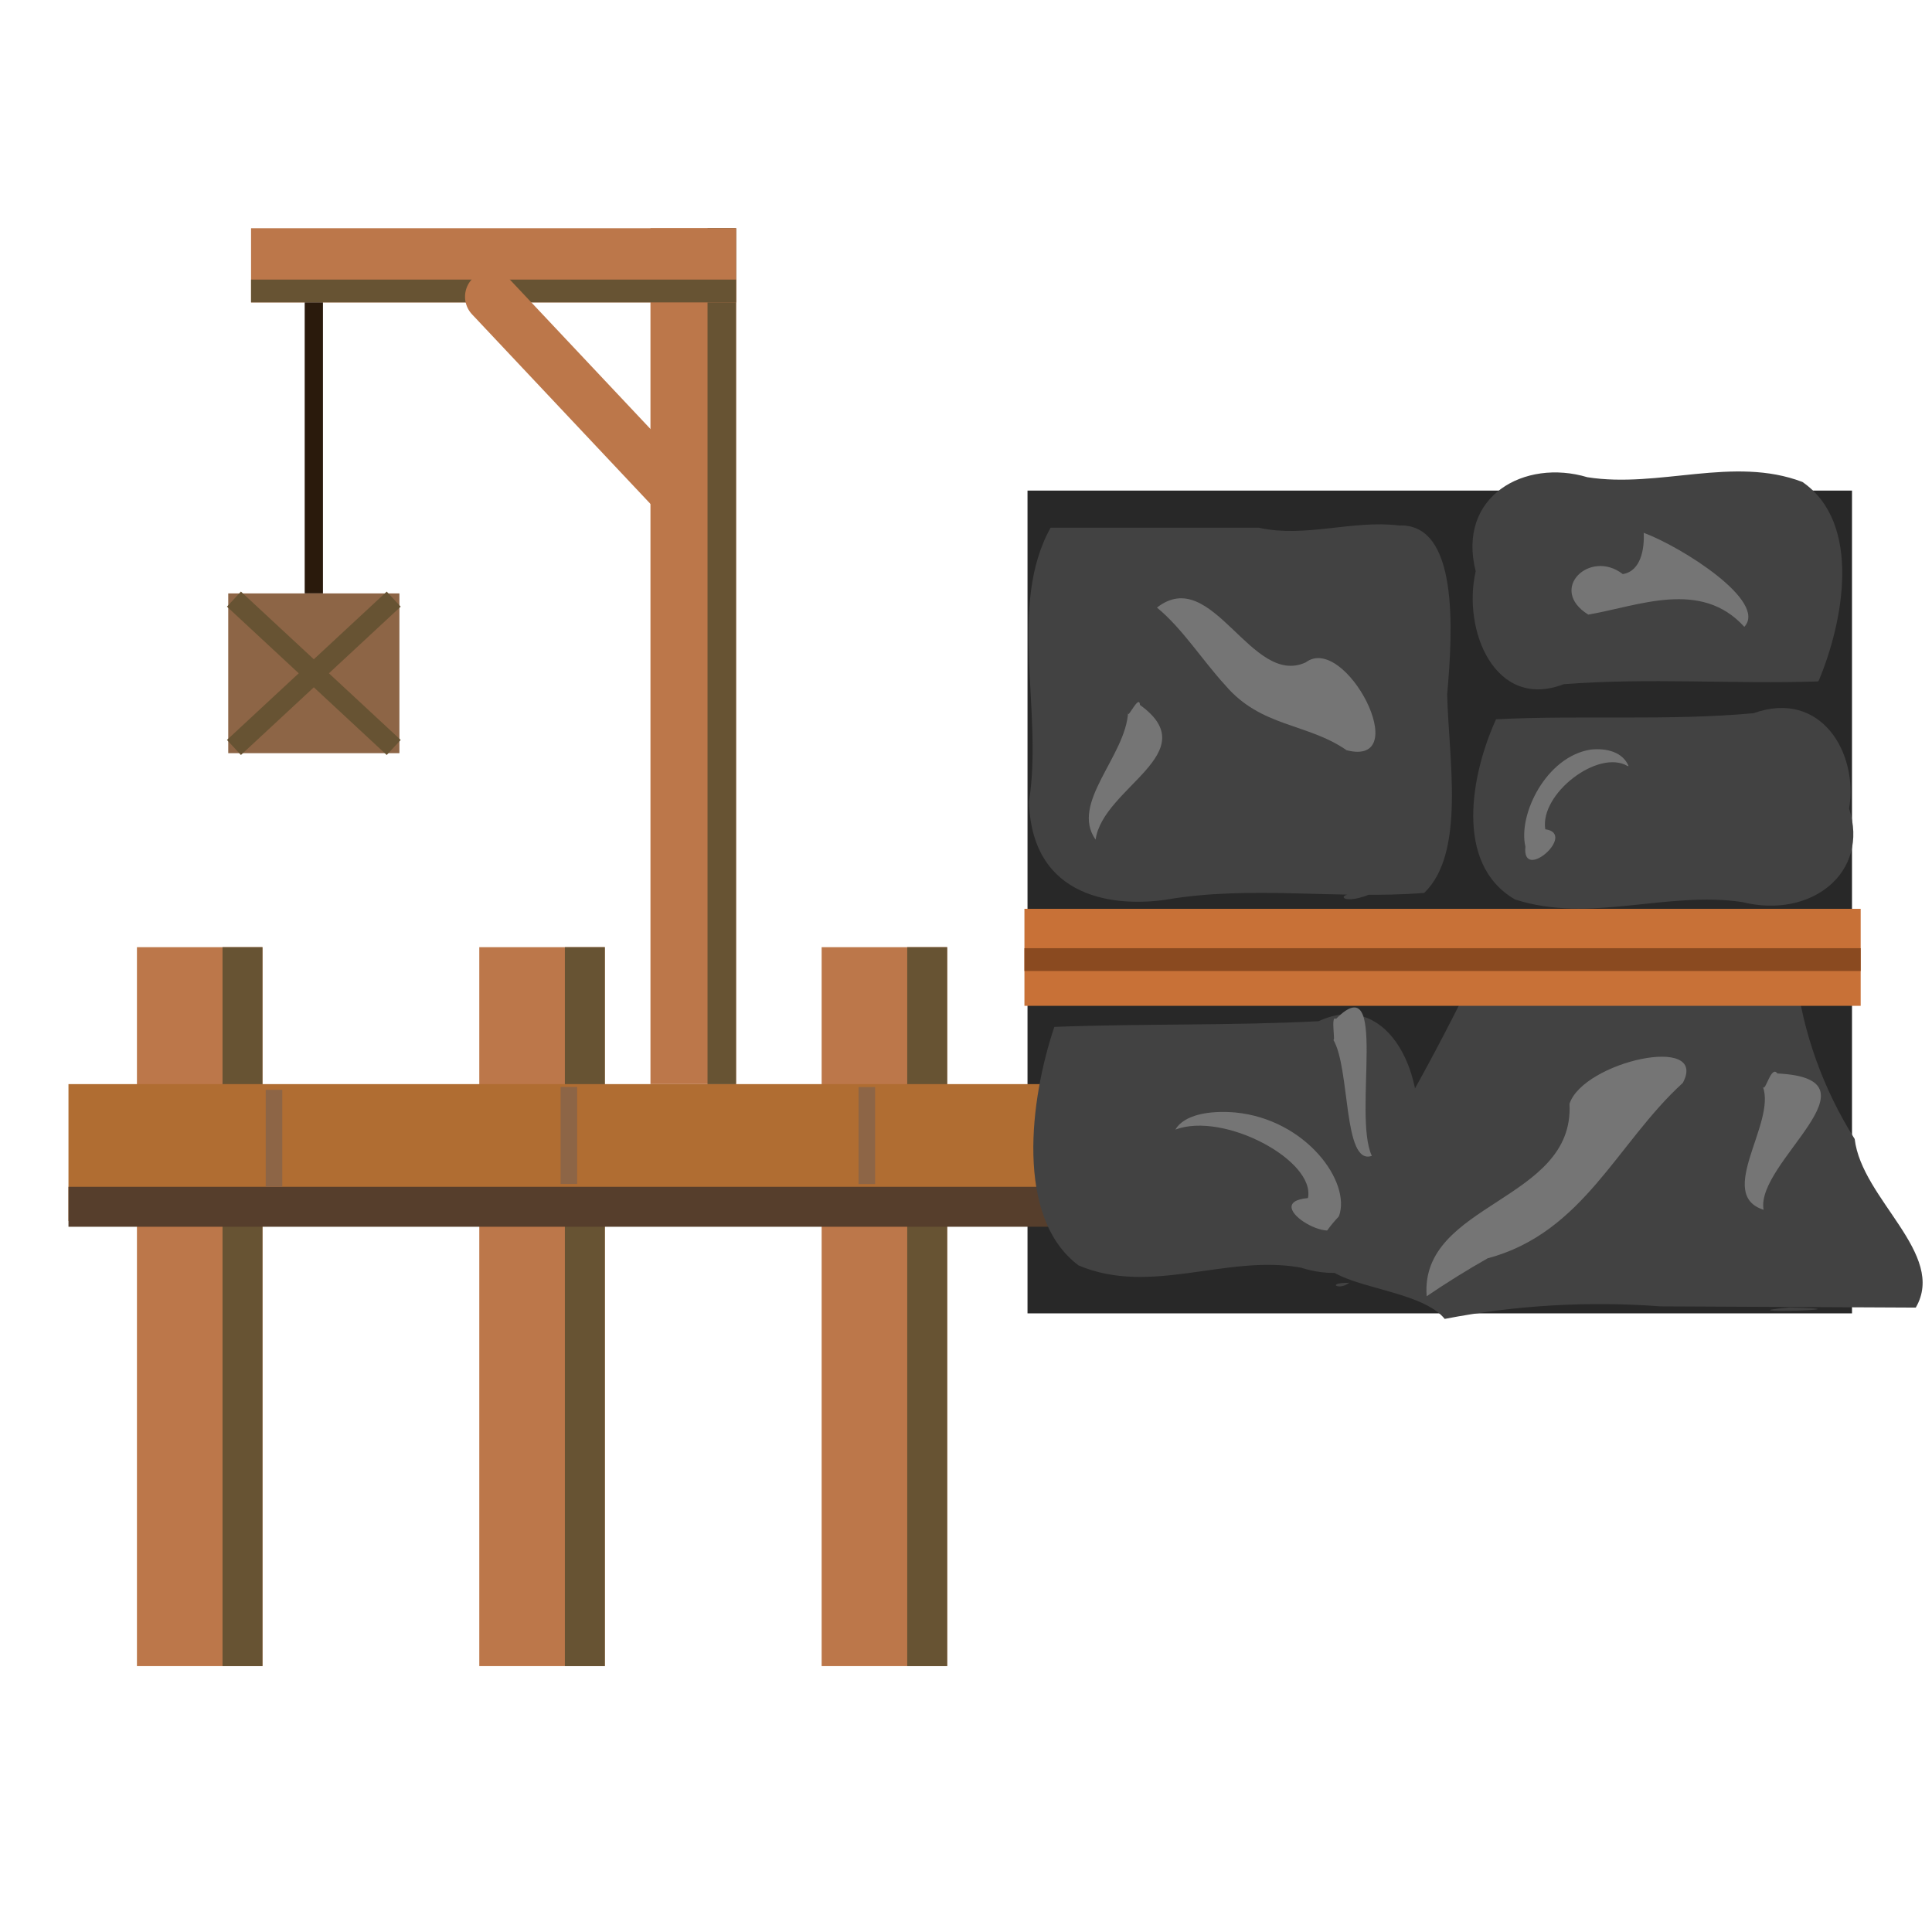
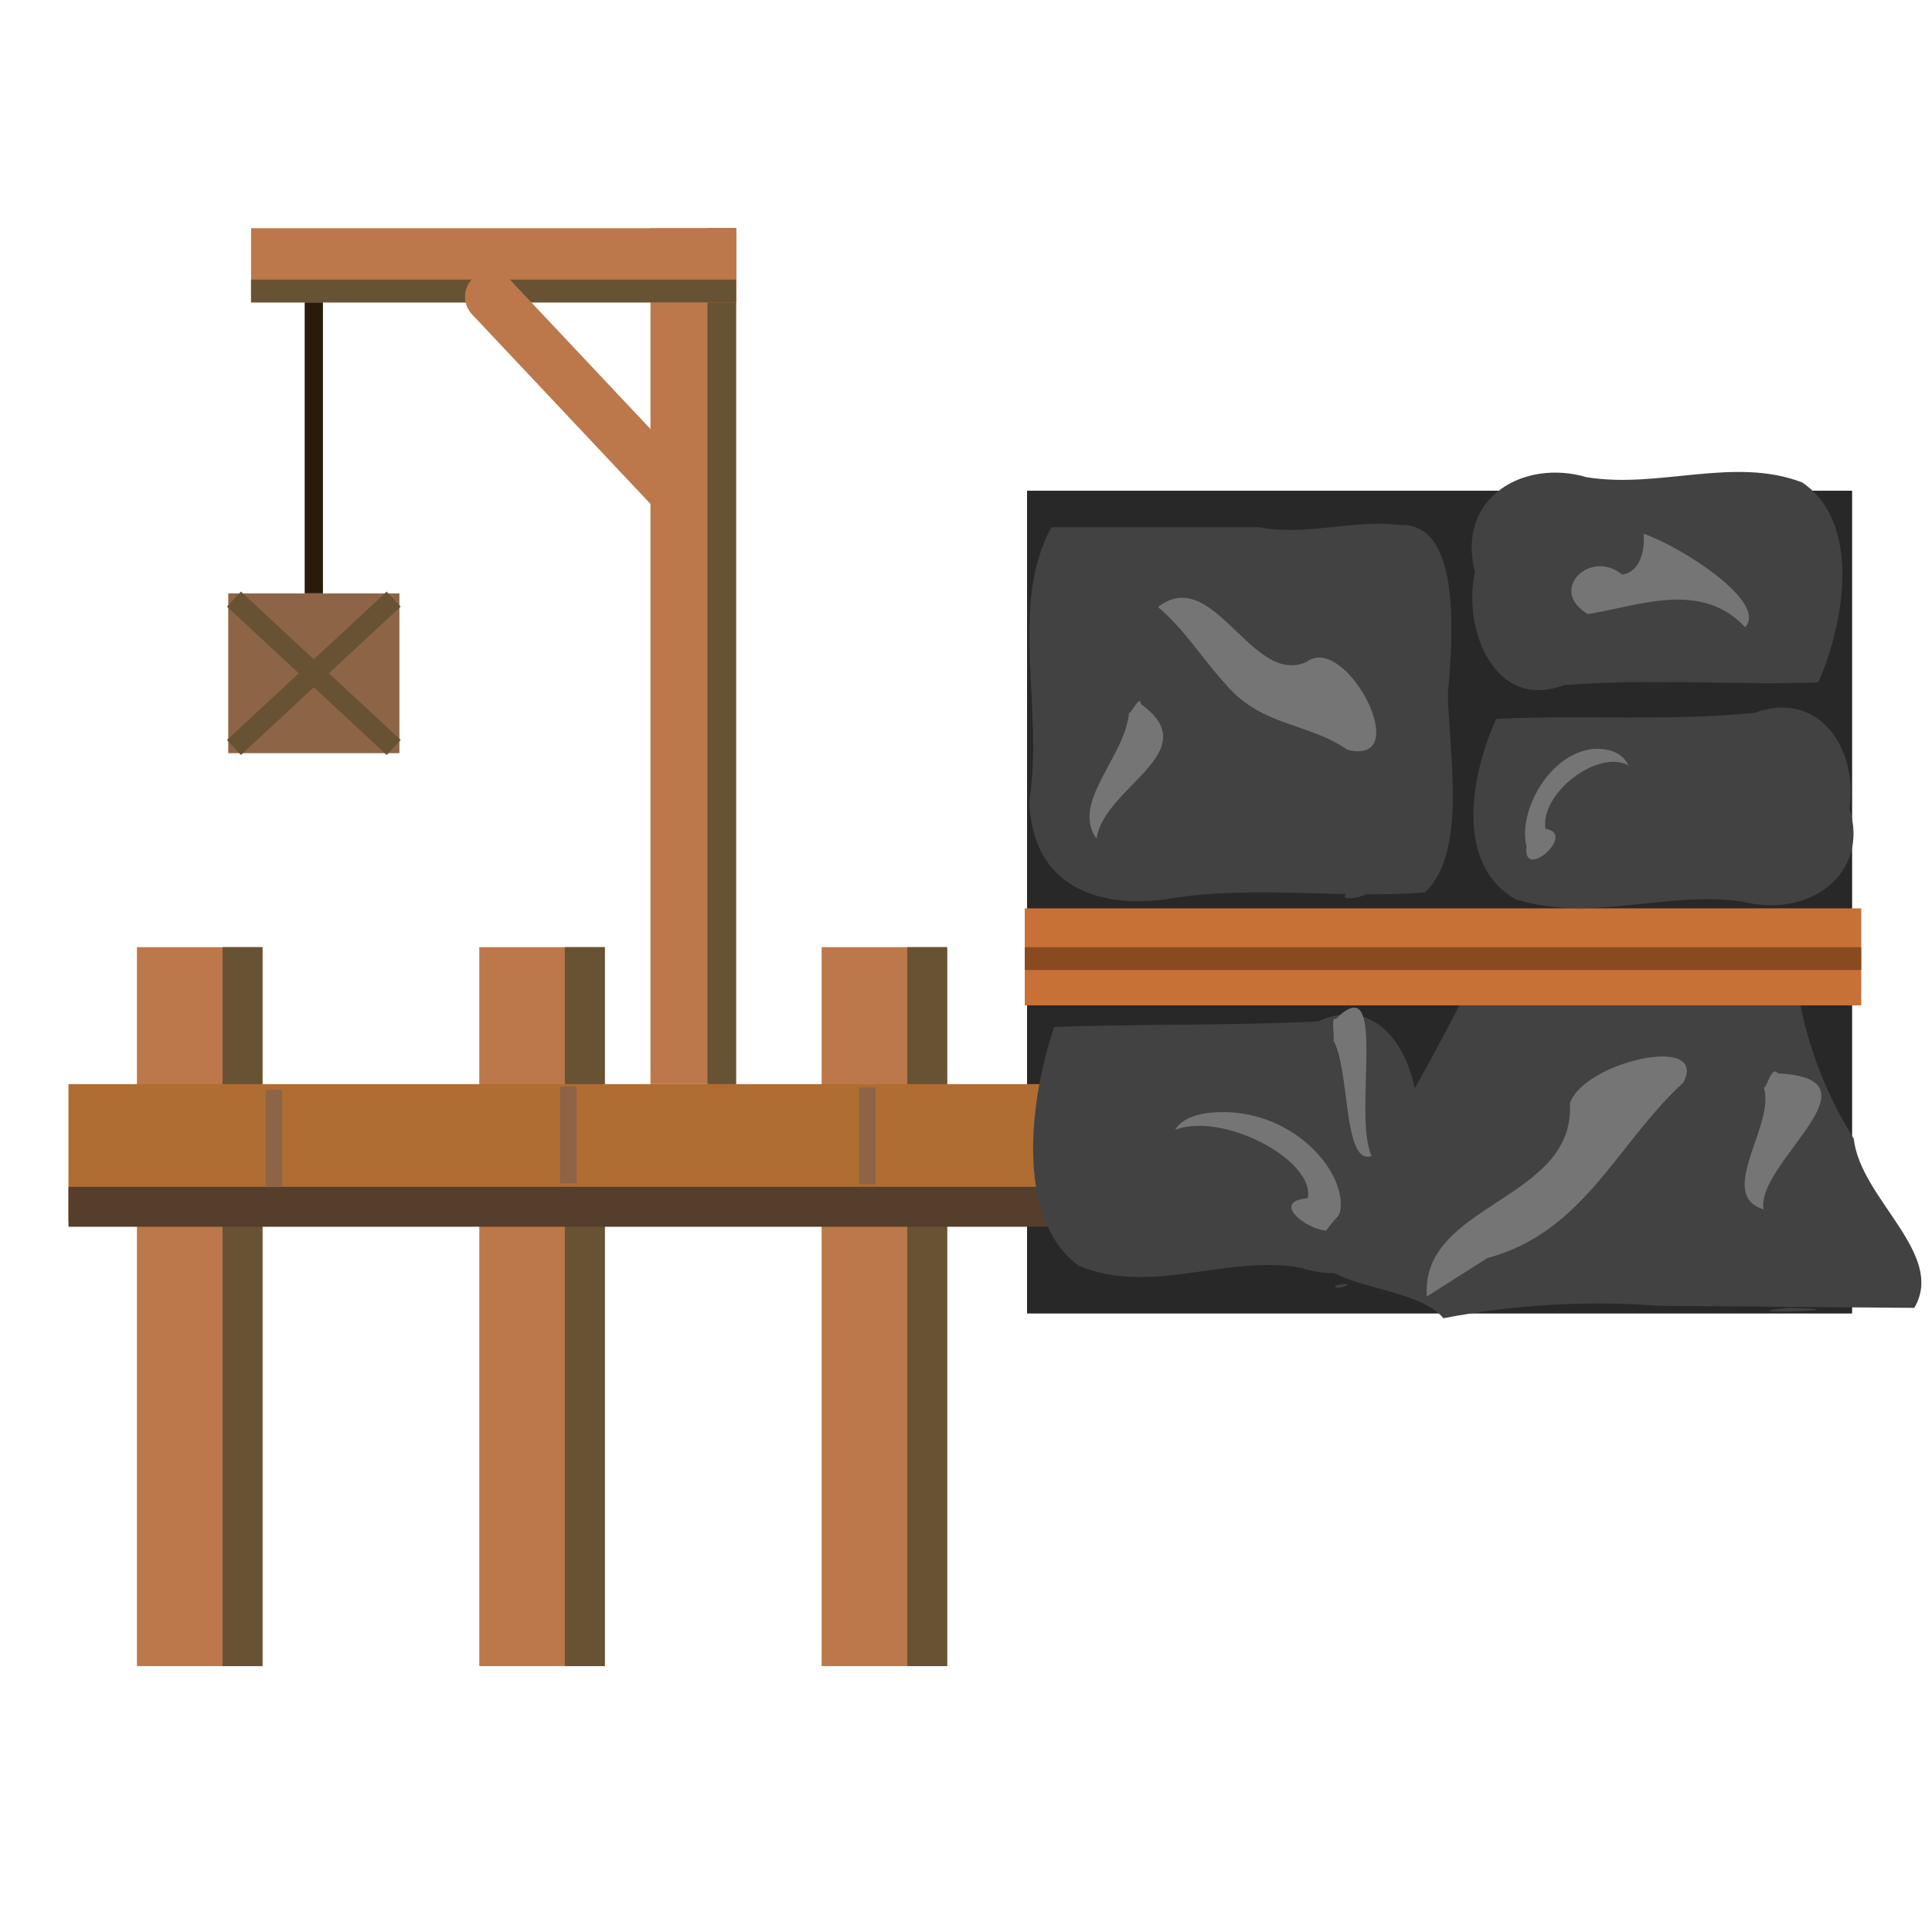
- <svg xmlns="http://www.w3.org/2000/svg" width="64" height="64" viewBox="0 0 16.93 16.93" version="1.1" id="harbour">
-   <rect style="opacity:1;fill:#282828;fill-opacity:1;stroke:none;stroke-width:0.793;stroke-miterlimit:4;stroke-dasharray:none;stroke-opacity:1" id="rect969" width="7.225" height="7.21" x="9.004" y="4.299" />
-   <defs id="defs79" />
-   <path style="fill:#bc774a;stroke:none" d="M 1.2,8.3 h 1.1 v 6.3 h -1.10 Z" id="path2" />
-   <path style="fill:#675333;stroke:none" d="M 1.95,8.3 h 0.35 v 6.3 h -0.35 Z" id="path4" />
-   <path style="fill:#bc774a;stroke:none" d="M 4.2,8.3 h 1.1 v 6.3 h -1.10 Z" id="path6" />
-   <path style="fill:#675333;stroke:none" d="M 4.95,8.3 h 0.35 v 6.3 h -0.35 Z" id="path8" />
-   <path style="fill:#bc774a;stroke:none" d="M 7.2,8.3 h 1.1 v 6.3 h -1.10 Z" id="path10" />
-   <path style="fill:#675333;stroke:none" d="M 7.95,8.3 h 0.35 v 6.3 h -0.35 Z" id="path12" />
-   <path style="fill:#b06d32;stroke:none;fill-opacity:1" d="M 0.6,9.5 h 9.2 v 1.2 h -9.20 Z" id="path14" />
-   <path style="fill:#563e2c;stroke:none;fill-opacity:1" d="M 0.6,10.4 h 9.2 v 0.35 h -9.20 Z" id="path16" />
-   <path style="fill:none;stroke:#8d6546;stroke-width:0.145" d="M 2.401,9.55 V 10.4" id="path18" />
-   <path style="fill:none;stroke:#8d6546;stroke-width:0.145" d="m 4.985,9.525 v 0.85" id="path20" />
-   <path style="fill:none;stroke:#8d6546;stroke-width:0.145" d="M 7.596,9.526 V 10.376" id="path22" />
-   <path style="fill:#bc774a;stroke:none" d="M 5.7,2.0 h 0.75 v 7.5 h -0.75 Z" id="path24" />
-   <path style="fill:#675333;stroke:none" d="M 6.2,2.0 h 0.25 v 7.5 h -0.25 Z" id="path26" />
-   <path style="fill:#bc774a;stroke:none" d="M 2.2,2.0 h 4.25 v 0.65 h -4.25 Z" id="path28" />
-   <path style="fill:#675333;stroke:none" d="M 2.2,2.45 h 4.25 v 0.2 h -4.25 Z" id="path30" />
-   <path style="fill:none;stroke:#bc774a;stroke-width:0.45;stroke-linecap:round" d="M 5.9,4.3 L 4.3,2.6" id="path32" />
-   <path style="fill:none;stroke:#2a1a0c;stroke-width:0.16" d="M 2.75,2.65 V 5.2" id="path34" />
-   <path style="fill:#8d6546;stroke:none" d="M 2.0,5.2 h 1.5 v 1.4 h -1.50 Z" id="path36" />
-   <path style="fill:none;stroke:#675333;stroke-width:0.18" d="M 2.05,5.25 L 3.45,6.55 M 3.45,5.25 L 2.05,6.55" id="path38" />
-   <g transform="matrix(0.8482492,0,0,1,6.931809,-0.1513626)" id="g1006">
-     <path id="path16-5" transform="translate(0,-280.07)" style="opacity:1;fill:#424242;fill-opacity:1;stroke:none;stroke-width:0.221;stroke-miterlimit:4;stroke-dasharray:none;stroke-opacity:1" d="m 2.72,289.22 c -0.25,0.63 -0.41,1.67 0.25,2.09 0.75,0.27 1.53,-0.1 2.3,0.02 0.76,0.21 1.47,-0.32 1.2,-1.13 0.08,-0.62 -0.33,-1.3 -1.02,-1.03 -0.9,0.04 -1.82,0.02 -2.73,0.05 m 3,2.1 c -0.14,-0.05 -0.41,0.06 -0.11,0.02 z" />
-     <path id="path38-9" transform="translate(0,-280.07)" style="fill:#757575;fill-opacity:1;stroke:none;stroke-width:0.209px;stroke-linecap:butt;stroke-linejoin:miter;stroke-opacity:1" d="m 5.6,289.33 c 0.18,0.25 0.1,1.11 0.4,1.02 -0.2,-0.36 0.18,-1.67 -0.37,-1.2 -0.06,-0.04 0,0.22 -0.03,0.18" />
-     <path id="path52" transform="translate(0,-280.07)" style="fill:#757575;fill-opacity:1;stroke:none;stroke-width:0.183px;stroke-linecap:butt;stroke-linejoin:miter;stroke-opacity:1" d="m 3.97,290.12 c 0.5,-0.16 1.45,0.27 1.37,0.6 -0.54,0.04 0.39,0.5 0.32,0.16 0.13,-0.3 -0.34,-0.85 -1.07,-0.91 -0.27,-0.02 -0.53,0.02 -0.62,0.15" />
-   </g>
-   <g id="g947" transform="matrix(0.9642341,0,0,0.9090786,2.078352,6.072127)">
-     <path id="path30-0" style="opacity:1;fill:#424242;fill-opacity:1;stroke:none;stroke-width:0.326;stroke-miterlimit:4;stroke-dasharray:none;stroke-opacity:1" d="M 14.165,2.715 11.255,2.687 Q 10.704,3.892 10.013,5.045 c -0.657,0.734 0.654,0.586 0.961,0.989 a 7,7 0 0 1 1.961,-0.121 l 2.32,0.012 C 15.539,5.408 14.764,4.881 14.7,4.3 A 4,4 0 0 1 14.165,2.715 m -4.059,2.971 c -0.22,-0.002 -0.091,0.079 0,0 m 3.998,0.238 c -0.661,0.064 0.83,0.018 0,0" />
-     <path id="path32-2" style="fill:#757575;fill-opacity:1;stroke:none;stroke-width:0.261px;stroke-linecap:butt;stroke-linejoin:miter;stroke-opacity:1" d="M 10.81,5.815 C 10.746,4.913 12.156,4.902 12.108,3.961 12.234,3.553 13.377,3.284 13.138,3.759 12.541,4.335 12.235,5.204 11.364,5.45 q -0.278,0.167 -0.553,0.365" />
-     <path id="path959" d="m 13.866,3.797 c 0.121,0.35 -0.431,1.038 0.006,1.185 -0.077,-0.455 1.117,-1.263 0.125,-1.314 -0.056,-0.085 -0.109,0.184 -0.131,0.129" style="fill:#757575;fill-opacity:1;stroke:none;stroke-width:0.265px;stroke-linecap:butt;stroke-linejoin:miter;stroke-opacity:1" />
-   </g>
-   <path style="fill:#c87137;stroke:none;stroke-width:0.982" d="m 8.977,7.964 h 7.328 V 8.814 H 8.977 Z" id="path64" />
-   <path style="fill:#8a4a20;stroke:none;stroke-width:0.982" d="m 8.977,8.309 h 7.328 v 0.2 H 8.977 Z" id="path66" />
-   <g id="g942" transform="matrix(0.6480516,0,0,1,-3.307859,-4.791443)">
-     <path id="path4-3" style="opacity:1;fill:#424242;fill-opacity:1;stroke:none;stroke-width:0.326;stroke-miterlimit:4;stroke-dasharray:none;stroke-opacity:1" d="m 19.31,9.416 c -0.583,0.68 -0.097,1.61 -0.292,2.4 0.039,0.87 1.205,0.92 1.846,0.86 1.166,-0.13 2.332,0 3.498,-0.06 0.564,-0.35 0.33,-1.18 0.311,-1.74 0.078,-0.57 0.155,-1.5 -0.651,-1.48 -0.632,-0.05 -1.263,0.11 -1.895,0.02 z m 4.325,3.21 c -0.525,-0.04 -0.437,0.12 0,0" />
-     <path id="path6-5" style="fill:#757575;fill-opacity:1;stroke:none;stroke-width:0.261px;stroke-linecap:butt;stroke-linejoin:miter;stroke-opacity:1" d="m 20.748,10.116 c 0.748,-0.38 1.273,0.7 2.012,0.48 0.534,-0.26 1.477,0.92 0.554,0.77 -0.534,-0.24 -1.156,-0.2 -1.642,-0.57 -0.311,-0.22 -0.583,-0.5 -0.923,-0.68" />
-     <path id="path957" d="m 20.359,11.029 c -0.03,0.39 -0.79,0.8 -0.44,1.12 0.1,-0.46 1.5,-0.76 0.6,-1.18 -0.01,-0.1 -0.17,0.13 -0.16,0.07" style="fill:#757575;fill-opacity:1;stroke:none;stroke-width:0.265px;stroke-linecap:butt;stroke-linejoin:miter;stroke-opacity:1" />
-   </g>
-   <g id="g951" transform="matrix(1.111857,0,0,1.153099,-2.328737,-1.634394)">
-     <path id="path22-8" style="opacity:1;fill:#424242;fill-opacity:1;stroke:none;stroke-width:0.16;stroke-miterlimit:4;stroke-dasharray:none;stroke-opacity:1" d="m 16.429,6.589 c 0.193,-0.443 0.343,-1.195 -0.129,-1.509 -0.544,-0.2 -1.13,0.05 -1.695,-0.036 -0.494,-0.143 -1.03,0.143 -0.88,0.715 -0.107,0.443 0.15,1.059 0.694,0.858 0.672,-0.05 1.338,0 2.003,-0.021 m -2.139,-1.545 c 0.1,0.036 0.3,-0.036 0.086,-0.014 z" />
-     <path id="path34-7" d="m 15.048,5.466 c 0.3,0.107 0.98,0.522 0.794,0.715 -0.343,-0.365 -0.837,-0.157 -1.23,-0.093 -0.322,-0.193 0.014,-0.501 0.272,-0.308 0.143,-0.021 0.172,-0.193 0.165,-0.315" style="fill:#757575;fill-opacity:1;stroke:none;stroke-width:0.189px;stroke-linecap:butt;stroke-linejoin:miter;stroke-opacity:1" />
-   </g>
-   <g id="g963" transform="matrix(0.8293545,0,0,0.7590766,-5.302558,-1.167176)">
-     <path id="path20-9" style="opacity:1;fill:#424242;fill-opacity:1;stroke:none;stroke-width:0.221;stroke-miterlimit:4;stroke-dasharray:none;stroke-opacity:1" d="m 22.201,9.841 c -0.26,0.62 -0.45,1.67 0.2,2.08 0.79,0.28 1.6,-0.1 2.4,0.03 0.73,0.2 1.35,-0.34 1.13,-1.08 0.1,-0.63 -0.29,-1.38 -1.01,-1.1 -0.9,0.09 -1.81,0.02 -2.72,0.07 m 2.96,2.1 c -0.15,-0.05 -0.42,0.06 -0.12,0.02 z" />
-     <path id="path46" style="fill:#757575;fill-opacity:1;stroke:none;stroke-width:0.162px;stroke-linecap:butt;stroke-linejoin:miter;stroke-opacity:1" d="m 23.591,10.381 c -0.31,-0.2 -0.93,0.32 -0.87,0.73 0.34,0.05 -0.25,0.62 -0.21,0.2 -0.08,-0.37 0.22,-1.04 0.69,-1.12 0.17,-0.02 0.34,0.03 0.4,0.19" />
-   </g>
+ <svg xmlns="http://www.w3.org/2000/svg" width="64" height="64" viewBox="0 0 16.93 16.93">
+   <path d="M9 4.3h7.23v7.21H9z" style="opacity:1;fill:#282828;fill-opacity:1;stroke:none;stroke-width:.793;stroke-miterlimit:4;stroke-dasharray:none;stroke-opacity:1" />
+   <path d="M1.2 8.3h1.1v6.3H1.2Z" style="fill:#bc774a;stroke:none" />
+   <path d="M1.95 8.3h.35v6.3h-.35Z" style="fill:#675333;stroke:none" />
+   <path d="M4.2 8.3h1.1v6.3H4.2Z" style="fill:#bc774a;stroke:none" />
+   <path d="M4.95 8.3h.35v6.3h-.35Z" style="fill:#675333;stroke:none" />
+   <path d="M7.2 8.3h1.1v6.3H7.2Z" style="fill:#bc774a;stroke:none" />
+   <path d="M7.95 8.3h.35v6.3h-.35Z" style="fill:#675333;stroke:none" />
+   <path d="M.6 9.5h9.2v1.2H.6Z" style="fill:#b06d32;stroke:none;fill-opacity:1" />
+   <path d="M.6 10.4h9.2v.35H.6Z" style="fill:#563e2c;stroke:none;fill-opacity:1" />
+   <path d="M2.4 9.55v.85m2.58-.88v.85m2.62-.84v.85" style="fill:none;stroke:#8d6546;stroke-width:.145" />
+   <path d="M5.7 2h.75v7.5H5.7Z" style="fill:#bc774a;stroke:none" />
+   <path d="M6.2 2h.25v7.5H6.2Z" style="fill:#675333;stroke:none" />
+   <path d="M2.2 2h4.25v.65H2.2Z" style="fill:#bc774a;stroke:none" />
+   <path d="M2.2 2.45h4.25v.2H2.2Z" style="fill:#675333;stroke:none" />
+   <path d="M5.9 4.3 4.3 2.6" style="fill:none;stroke:#bc774a;stroke-width:.45;stroke-linecap:round" />
+   <path d="M2.75 2.65V5.2" style="fill:none;stroke:#2a1a0c;stroke-width:.16" />
+   <path d="M2 5.2h1.5v1.4H2Z" style="fill:#8d6546;stroke:none" />
+   <path d="m2.05 5.25 1.4 1.3m0-1.3-1.4 1.3" style="fill:none;stroke:#675333;stroke-width:.18" />
+   <path d="M2.72 289.22c-.25.63-.41 1.67.25 2.09.75.27 1.53-.1 2.3.02.76.21 1.47-.32 1.2-1.13.08-.62-.33-1.3-1.02-1.03-.9.04-1.82.02-2.73.05m3 2.1c-.14-.05-.41.06-.11.02z" style="opacity:1;fill:#424242;fill-opacity:1;stroke:none;stroke-width:.221;stroke-miterlimit:4;stroke-dasharray:none;stroke-opacity:1" transform="matrix(.84825 0 0 1 6.93 -280.22)" />
+   <path d="M5.6 289.33c.18.25.1 1.11.4 1.02-.2-.36.18-1.67-.37-1.2-.06-.04 0 .22-.03.18" style="fill:#757575;fill-opacity:1;stroke:none;stroke-width:.209px;stroke-linecap:butt;stroke-linejoin:miter;stroke-opacity:1" transform="matrix(.84825 0 0 1 6.93 -280.22)" />
+   <path d="M3.97 290.12c.5-.16 1.45.27 1.37.6-.54.04.39.5.32.16.13-.3-.34-.85-1.07-.91-.27-.02-.53.02-.62.15" style="fill:#757575;fill-opacity:1;stroke:none;stroke-width:.183px;stroke-linecap:butt;stroke-linejoin:miter;stroke-opacity:1" transform="matrix(.84825 0 0 1 6.93 -280.22)" />
+   <path d="m14.17 2.71-2.91-.02Q10.7 3.89 10 5.05c-.65.73.66.58.96.98a7 7 0 0 1 1.96-.12l2.32.02c.29-.52-.49-1.05-.55-1.63a4 4 0 0 1-.53-1.59M10.1 5.7c-.22 0-.1.08 0 0m4 .23c-.67.07.82.02 0 0" style="opacity:1;fill:#424242;fill-opacity:1;stroke:none;stroke-width:.326;stroke-miterlimit:4;stroke-dasharray:none;stroke-opacity:1" transform="matrix(.96423 0 0 .90908 2.08 6.07)" />
+   <path d="M10.81 5.82c-.06-.9 1.35-.92 1.3-1.86.12-.4 1.27-.68 1.03-.2-.6.58-.9 1.44-1.78 1.69z" style="fill:#757575;fill-opacity:1;stroke:none;stroke-width:.261px;stroke-linecap:butt;stroke-linejoin:miter;stroke-opacity:1" transform="matrix(.96423 0 0 .90908 2.08 6.07)" />
+   <path d="M13.87 3.8c.12.35-.44 1.04 0 1.18-.07-.45 1.12-1.26.13-1.31-.06-.09-.11.18-.13.13" style="fill:#757575;fill-opacity:1;stroke:none;stroke-width:.265px;stroke-linecap:butt;stroke-linejoin:miter;stroke-opacity:1" transform="matrix(.96423 0 0 .90908 2.08 6.07)" />
+   <path d="M8.98 7.96h7.33v.85H8.98Z" style="fill:#c87137;stroke:none;stroke-width:.982" />
+   <path d="M8.98 8.3h7.33v.2H8.98Z" style="fill:#8a4a20;stroke:none;stroke-width:.982" />
+   <path d="M19.31 9.42c-.58.68-.1 1.6-.3 2.4.05.87 1.21.92 1.85.86 1.17-.13 2.34 0 3.5-.06.57-.35.33-1.18.31-1.74.08-.57.16-1.5-.65-1.48-.63-.05-1.26.1-1.9.02zm4.32 3.2c-.52-.03-.43.13 0 0" style="opacity:1;fill:#424242;fill-opacity:1;stroke:none;stroke-width:.326;stroke-miterlimit:4;stroke-dasharray:none;stroke-opacity:1" transform="matrix(.64805 0 0 1 -3.3 -4.8)" />
+   <path d="M20.75 10.12c.75-.38 1.27.7 2.01.48.53-.26 1.48.92.55.77-.53-.24-1.15-.2-1.64-.57-.31-.22-.58-.5-.92-.68" style="fill:#757575;fill-opacity:1;stroke:none;stroke-width:.261px;stroke-linecap:butt;stroke-linejoin:miter;stroke-opacity:1" transform="matrix(.64805 0 0 1 -3.3 -4.8)" />
+   <path d="M20.36 11.03c-.03.39-.8.8-.44 1.12.1-.46 1.5-.76.6-1.18-.01-.1-.17.13-.16.07" style="fill:#757575;fill-opacity:1;stroke:none;stroke-width:.265px;stroke-linecap:butt;stroke-linejoin:miter;stroke-opacity:1" transform="matrix(.64805 0 0 1 -3.3 -4.8)" />
+   <path d="M16.43 6.59c.2-.44.34-1.2-.13-1.51-.54-.2-1.13.05-1.7-.04-.49-.14-1.03.15-.88.72-.1.44.16 1.06.7.86.67-.05 1.34 0 2-.02m-2.14-1.55c.1.04.3-.03.09-.01z" style="opacity:1;fill:#424242;fill-opacity:1;stroke:none;stroke-width:.16;stroke-miterlimit:4;stroke-dasharray:none;stroke-opacity:1" transform="matrix(1.11186 0 0 1.1531 -2.33 -1.63)" />
+   <path d="M15.05 5.47c.3.1.98.52.8.71-.35-.36-.84-.16-1.24-.1-.32-.18.02-.5.27-.3.15-.02.18-.2.17-.31" style="fill:#757575;fill-opacity:1;stroke:none;stroke-width:.189px;stroke-linecap:butt;stroke-linejoin:miter;stroke-opacity:1" transform="matrix(1.11186 0 0 1.1531 -2.33 -1.63)" />
+   <path d="M22.2 9.84c-.26.62-.45 1.67.2 2.08.8.28 1.6-.1 2.4.03.73.2 1.35-.34 1.13-1.08.1-.63-.29-1.38-1-1.1-.9.1-1.82.02-2.73.07m2.96 2.1c-.15-.05-.42.06-.12.02z" style="opacity:1;fill:#424242;fill-opacity:1;stroke:none;stroke-width:.221;stroke-miterlimit:4;stroke-dasharray:none;stroke-opacity:1" transform="matrix(.82935 0 0 .75908 -5.3 -1.17)" />
+   <path d="M23.6 10.38c-.32-.2-.94.32-.88.73.34.05-.25.62-.2.2-.09-.37.21-1.04.68-1.12.17-.02.34.03.4.2" style="fill:#757575;fill-opacity:1;stroke:none;stroke-width:.162px;stroke-linecap:butt;stroke-linejoin:miter;stroke-opacity:1" transform="matrix(.82935 0 0 .75908 -5.3 -1.17)" />
</svg>
